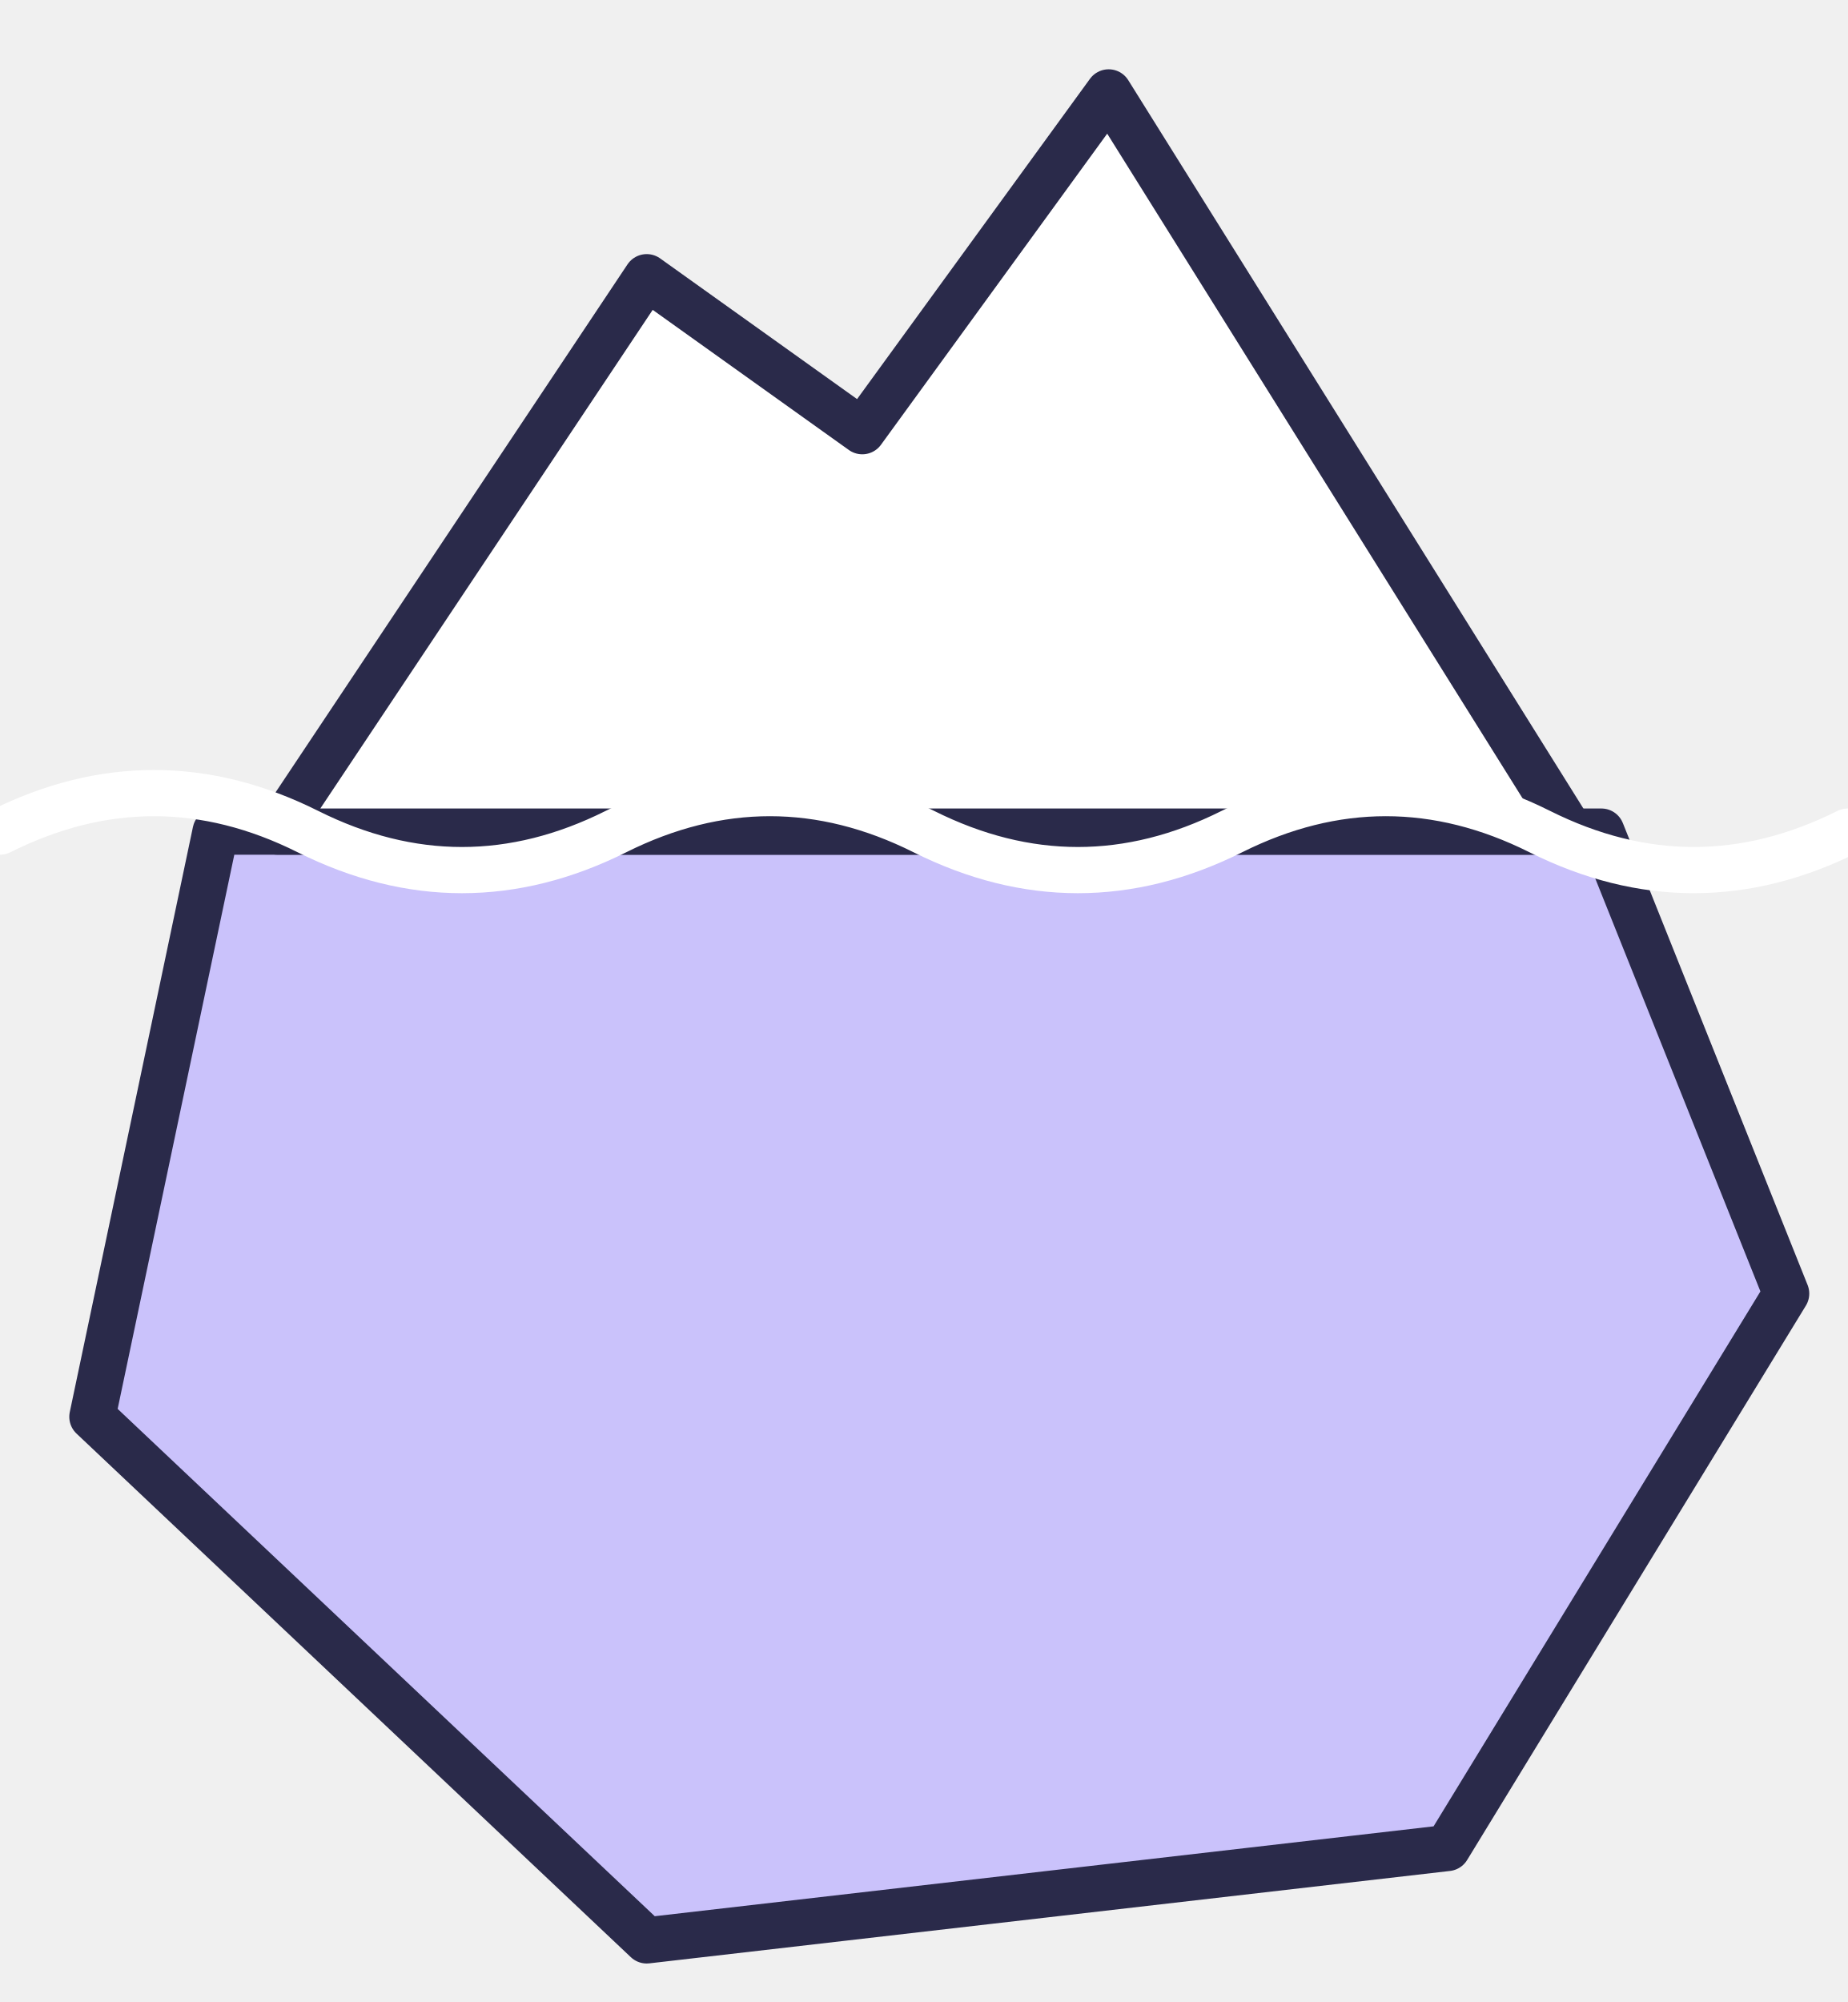
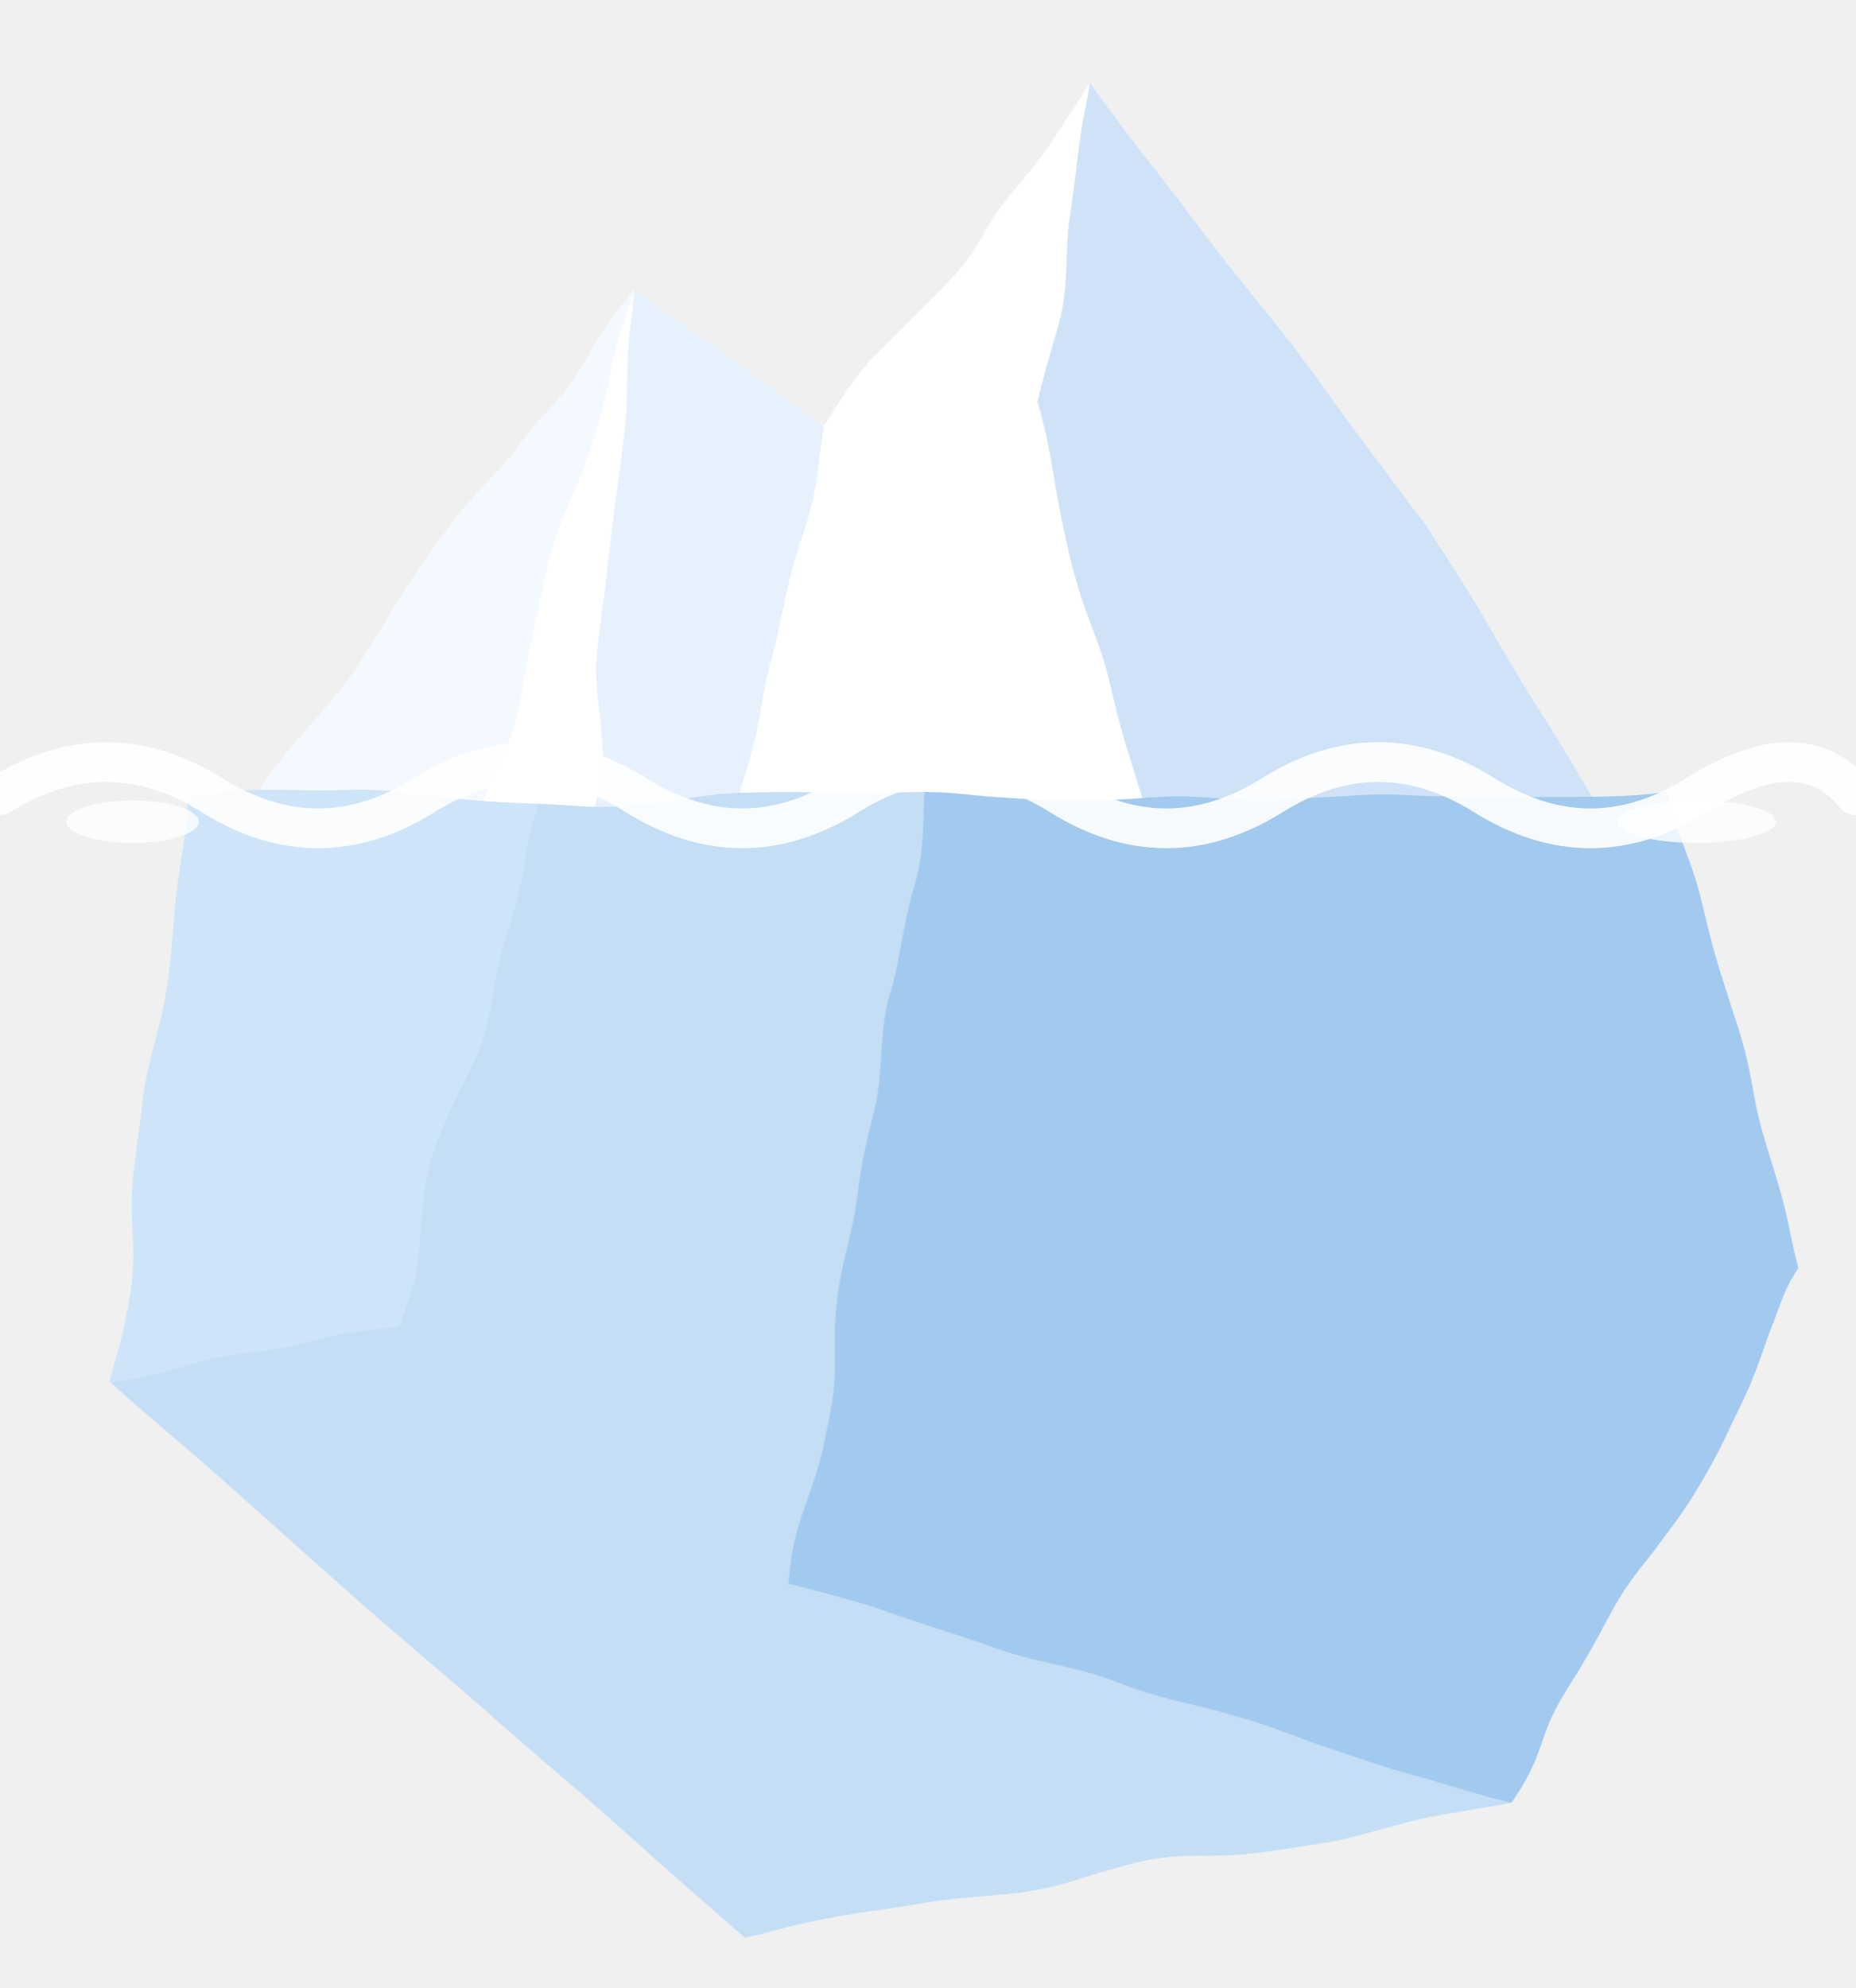
- <svg xmlns="http://www.w3.org/2000/svg" viewBox="0 0 120 130">
-   <g stroke="#2a2a4a" stroke-width="3" stroke-linejoin="round">
-     <path d="M14 54 L104 54 L116 84 L94 120 L42 126 L6 92 Z" fill="#bdb2ff" fill-opacity="0.75" />
-     <path d="M18 54 L42 18 L56 28 L72 6 L102 54 Z" fill="#ffffff" />
+ <svg xmlns="http://www.w3.org/2000/svg" viewBox="0 0 140 150">
+   <defs>
+     <filter id="brush" x="-5%" y="-5%" width="110%" height="110%">
+       <feTurbulence type="fractalNoise" baseFrequency="0.06" numOctaves="2" seed="9" />
+       <feDisplacementMap in="SourceGraphic" scale="3" />
+     </filter>
+   </defs>
+   <g filter="url(#brush)">
+     <path d="M14 60 L126 60 L136 96 L114 136 L56 146 L8 104 Z" fill="#b6d8f7" opacity="0.75" />
+     <path d="M70 60 L126 60 L136 96 L114 136 L60 120 Z" fill="#8cbbe9" opacity="0.6" />
+     <path d="M14 60 L40 60 L30 100 L8 104 Z" fill="#d5e9fb" opacity="0.6" />
+     <path d="M20 60 L48 22 L62 32 L82 6 L108 40 L120 60 Z" fill="#ffffff" />
+     <path d="M82 6 L108 40 L120 60 L86 60 L78 30 Z" fill="#cfe2f7" />
+     <path d="M48 22 L62 32 L56 60 L44 60 Z" fill="#e6f1fd" />
+     <path d="M20 60 L48 22 L36 60 Z" fill="#f4f9ff" />
  </g>
-   <path d="M0 54 Q10 49 20 54 T40 54 T60 54 T80 54 T100 54 T120 54" fill="none" stroke="#ffffff" stroke-width="3" stroke-linecap="round" />
+   <path d="M0 60 Q8 55 16 60 T32 60 T48 60 T64 60 T80 60 T96 60 T112 60 T128 60 T140 60" fill="none" stroke="#ffffff" stroke-width="3" stroke-linecap="round" opacity="0.9" />
+   <g fill="#ffffff" opacity="0.8">
+     <ellipse cx="10" cy="62" rx="5" ry="1.6" />
+     <ellipse cx="128" cy="62" rx="6" ry="1.6" />
+   </g>
</svg>
